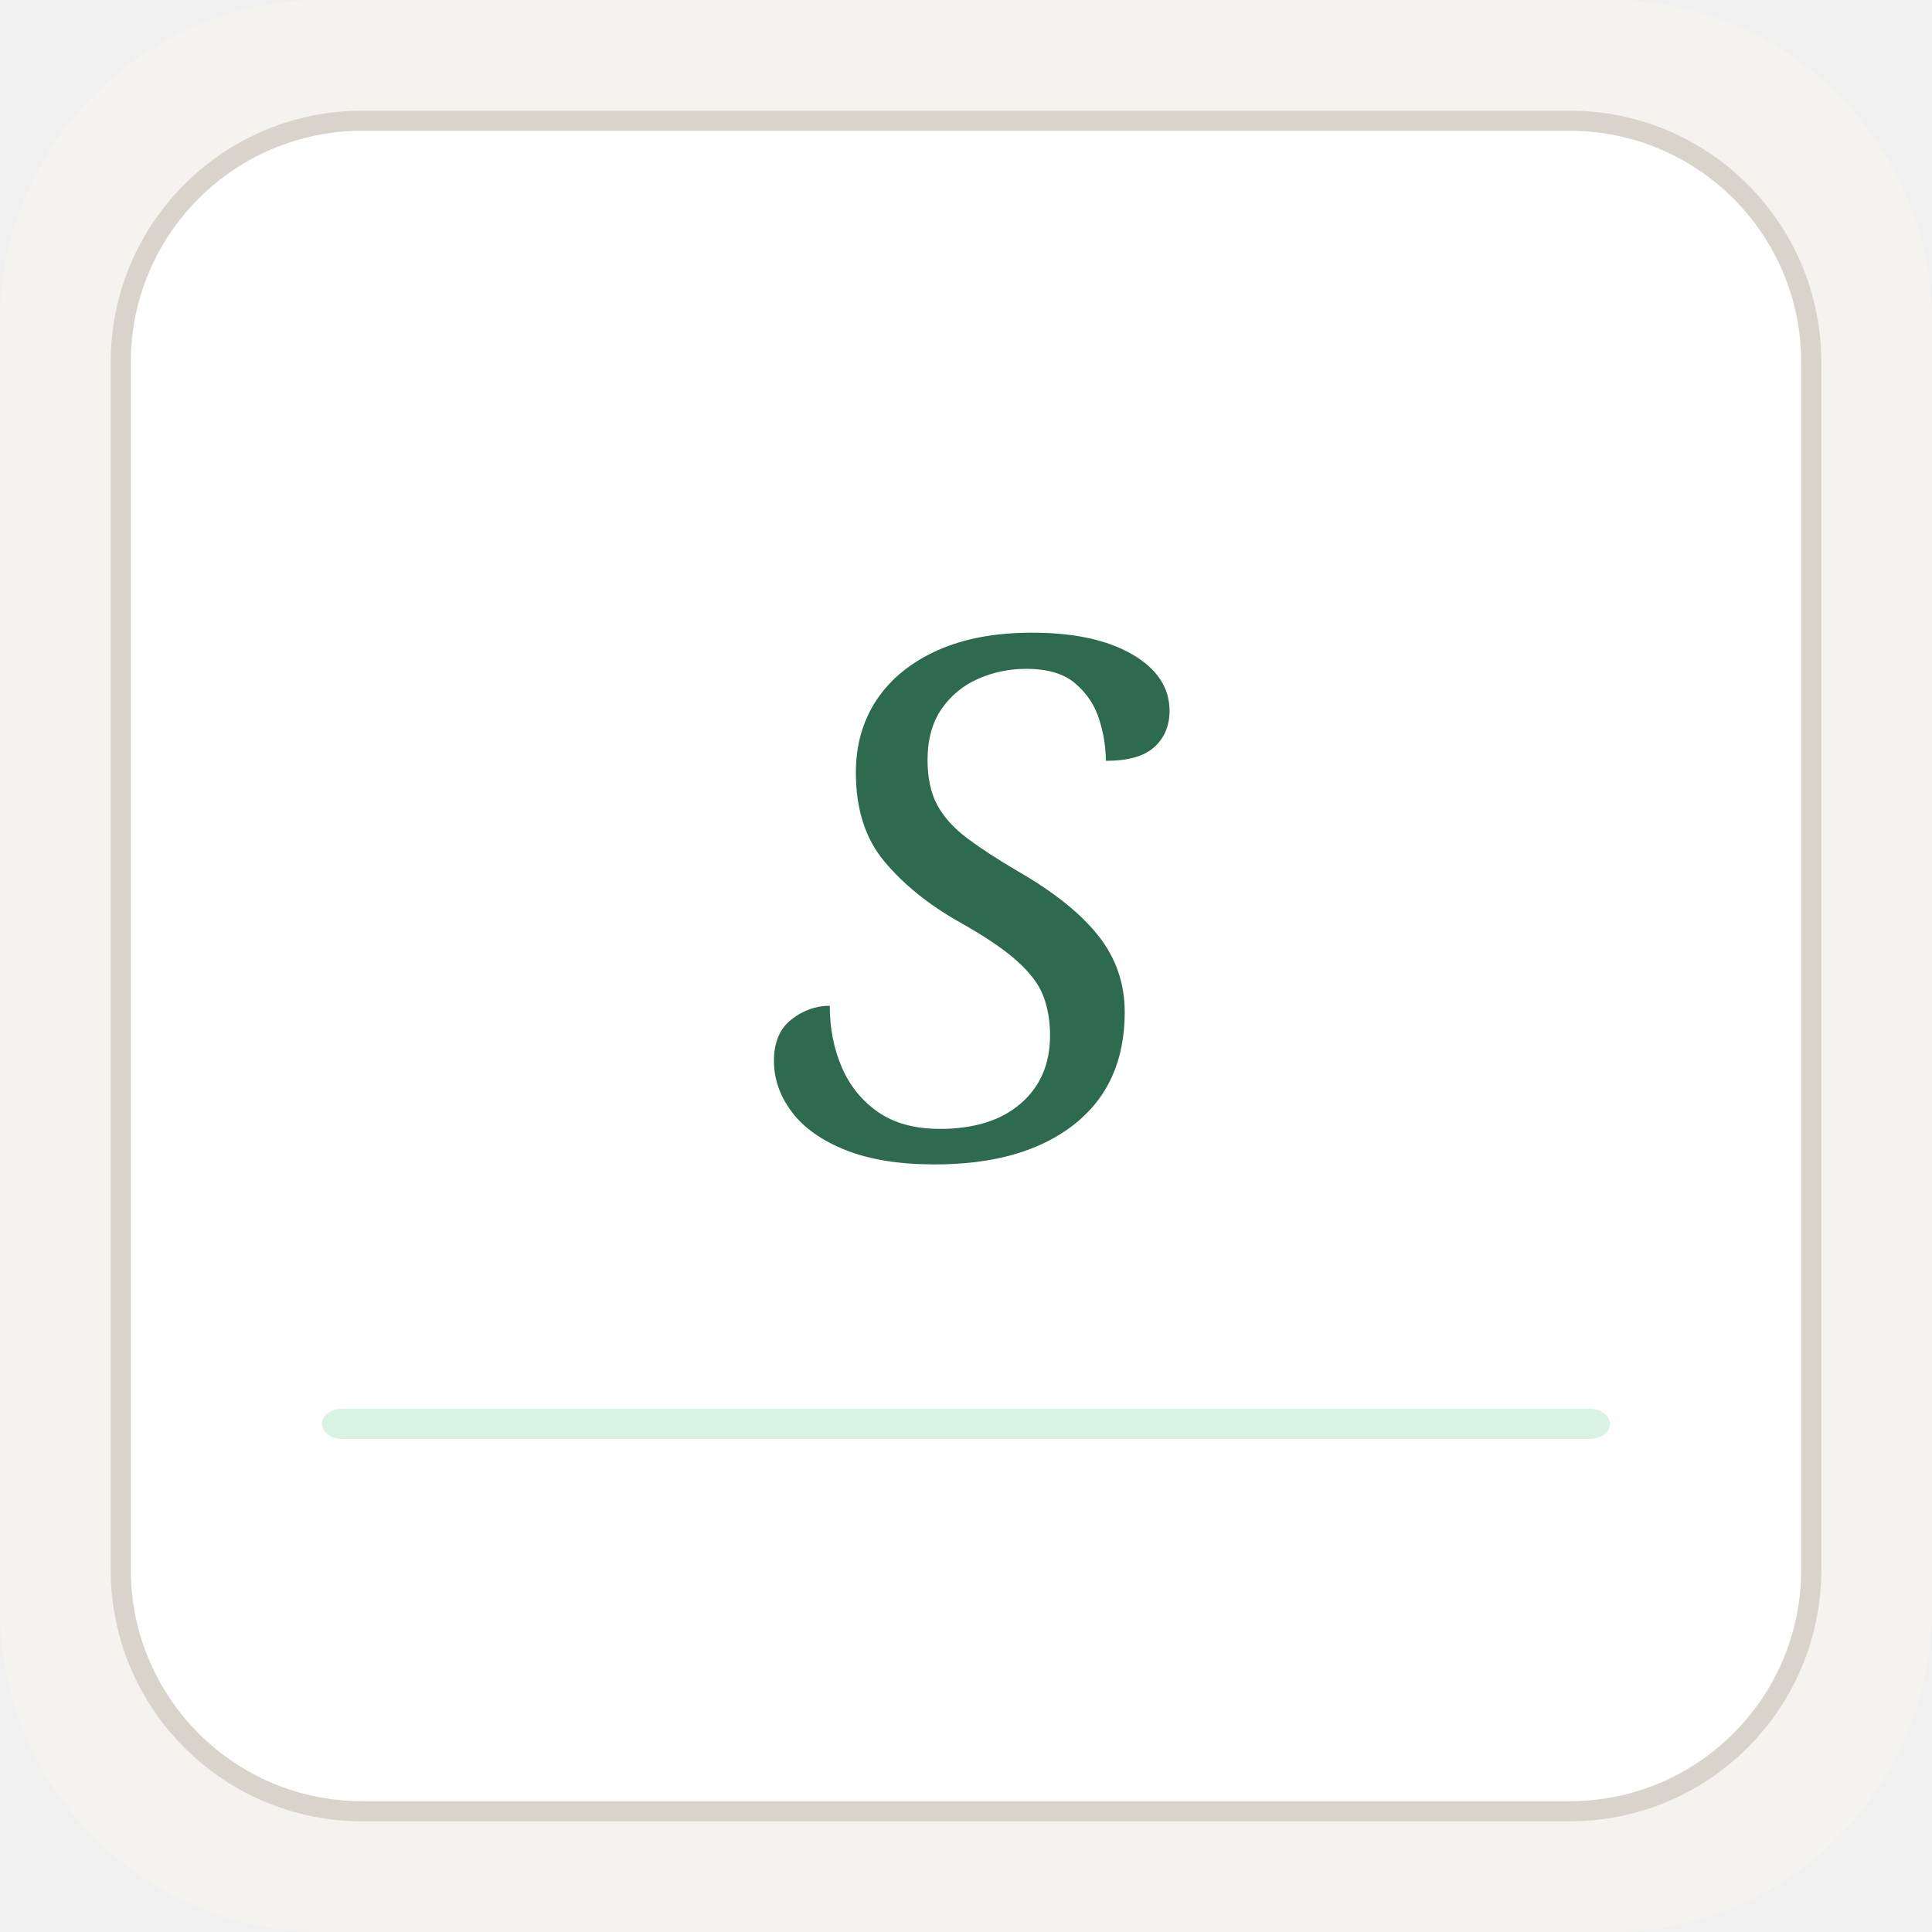
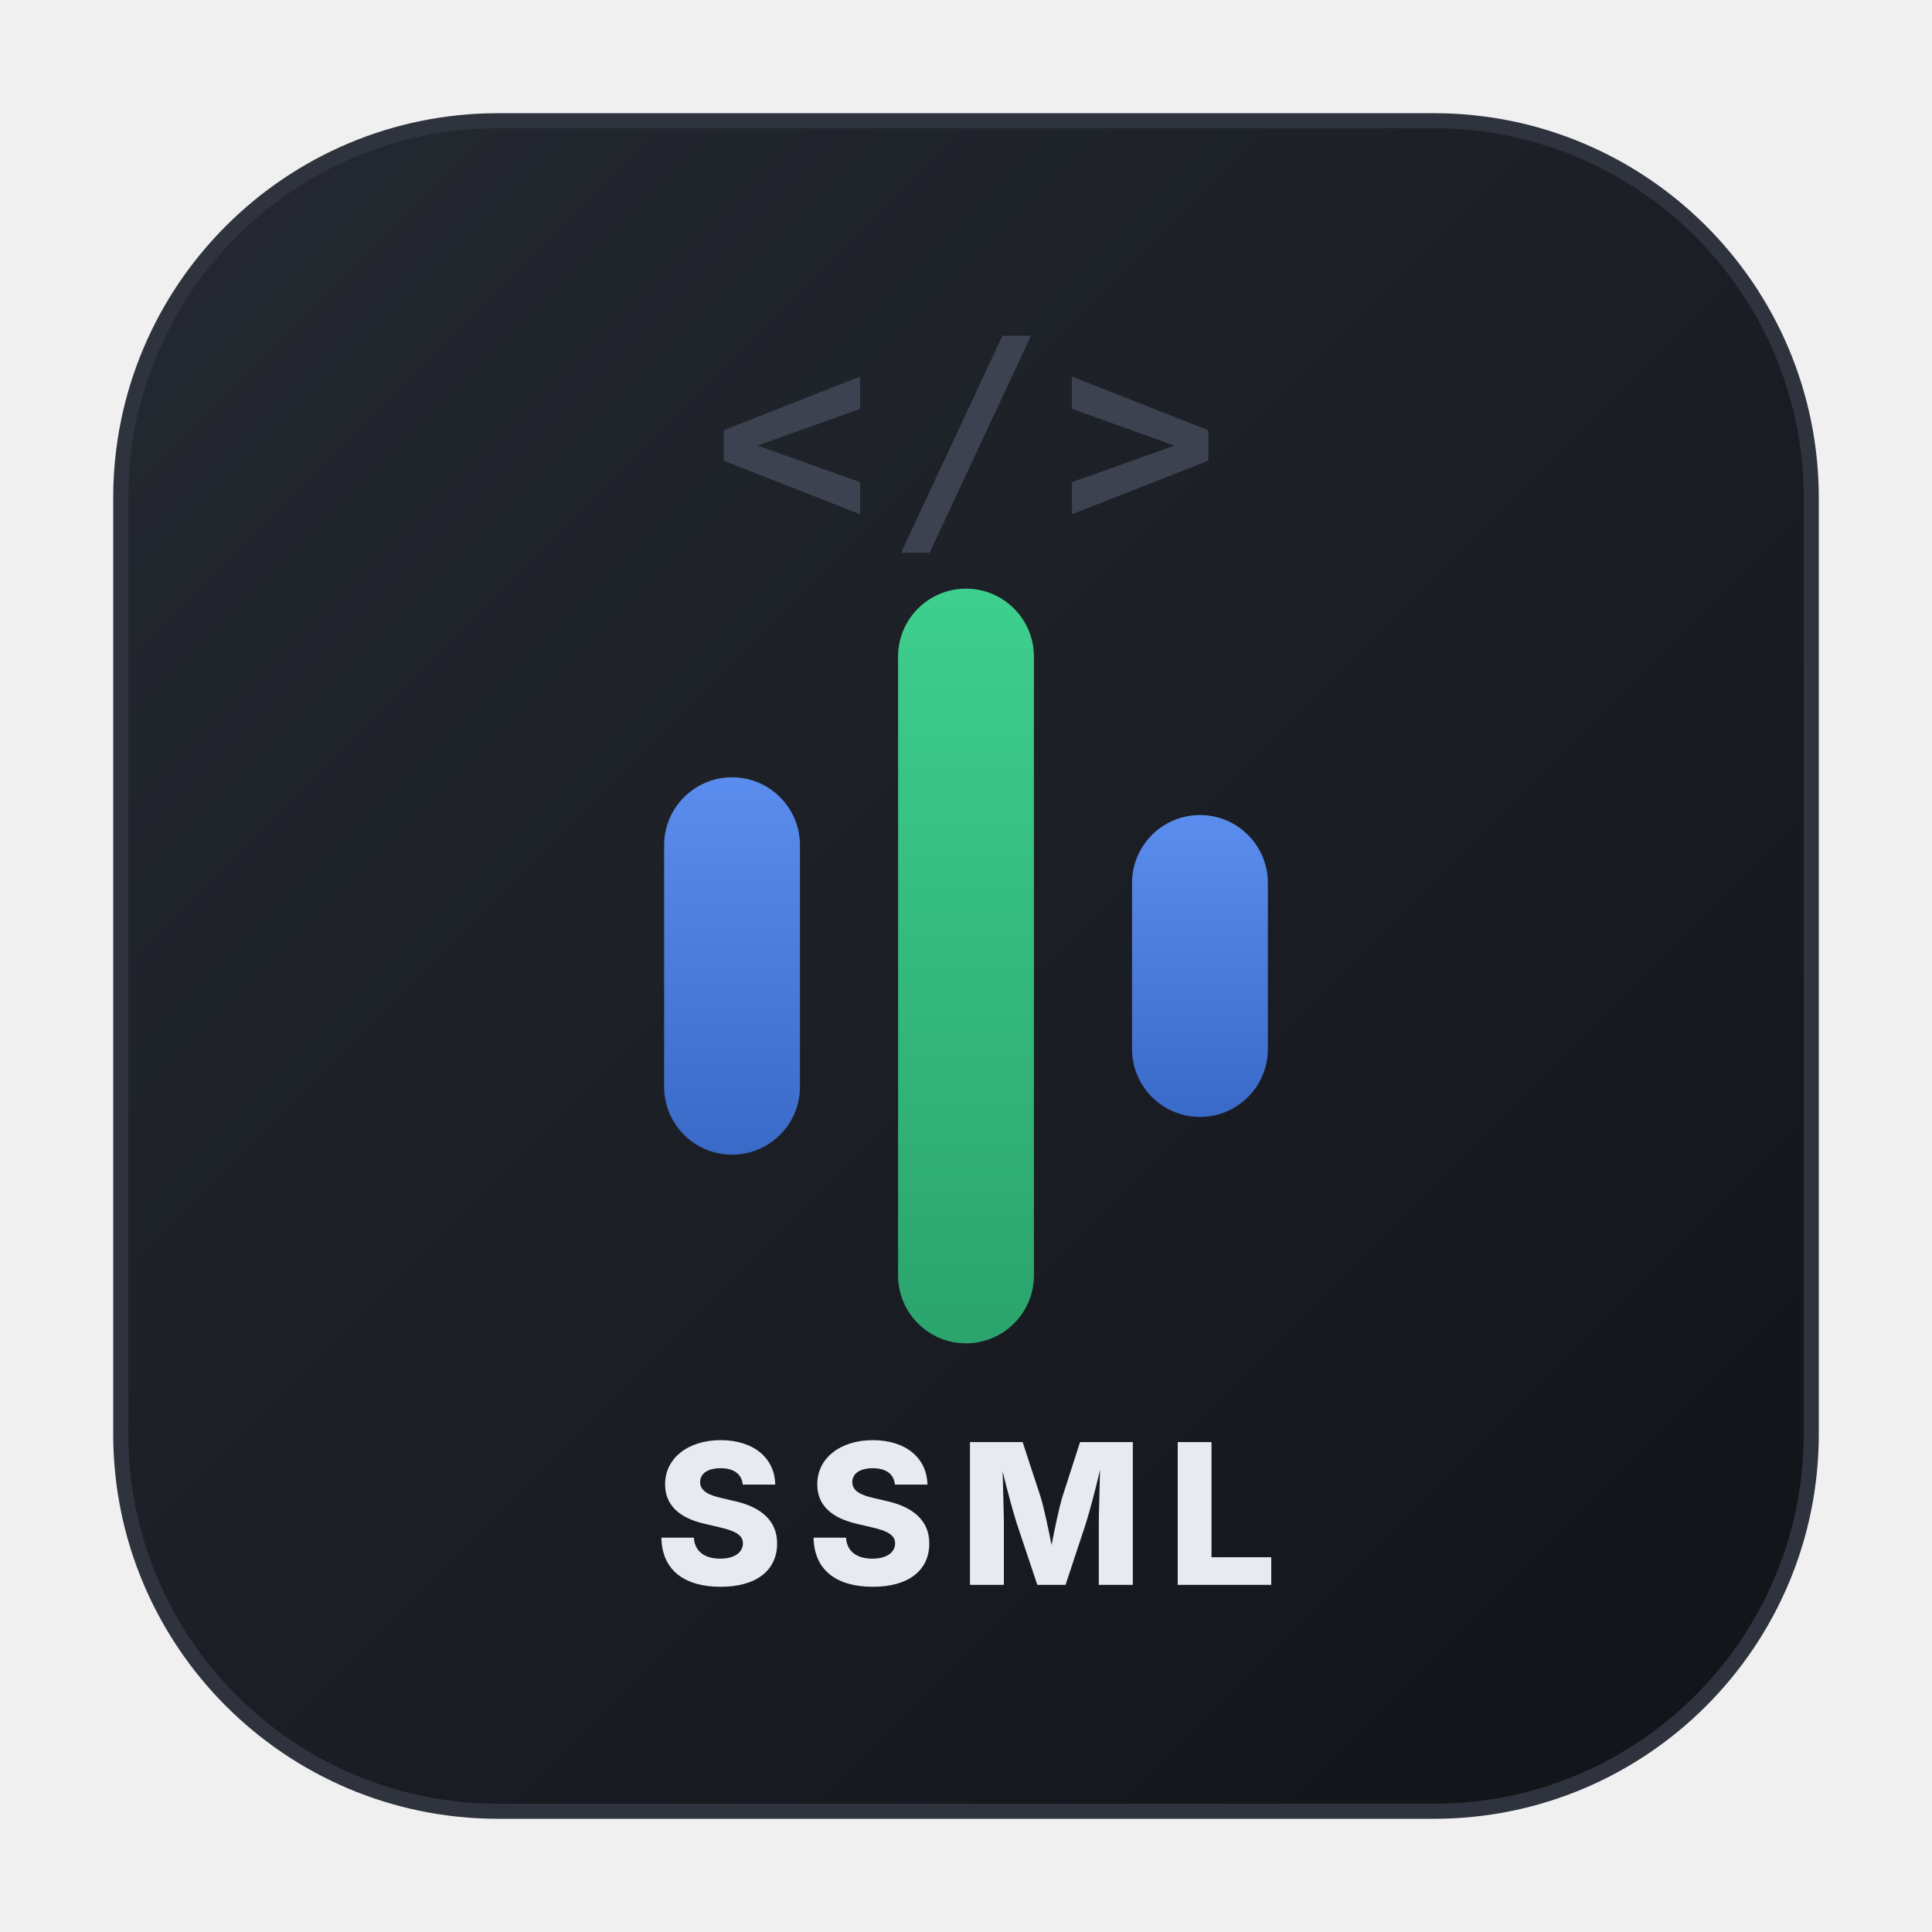
- <svg xmlns="http://www.w3.org/2000/svg" viewBox="0 0 192 192">
-   <rect width="192" height="192" rx="32" fill="#f5f3ef" />
-   <rect x="12" y="12" width="168" height="168" rx="24" fill="#ffffff" stroke="#d8d4cc" stroke-width="2" />
-   <text x="96" y="115" font-family="Georgia, serif" font-size="72" text-anchor="middle" fill="#2d6a4f" font-style="italic">S</text>
-   <rect x="32" y="140" width="128" height="3" rx="2" fill="#d8f3e3" />
+ <svg xmlns="http://www.w3.org/2000/svg" viewBox="0 0 512 512" width="512" height="512">
+   <defs>
+     <linearGradient id="bg-grad" x1="0%" y1="0%" x2="100%" y2="100%">
+       <stop offset="0%" stop-color="#252931" />
+       <stop offset="100%" stop-color="#111318" />
+     </linearGradient>
+     <linearGradient id="bar-grad" x1="0%" y1="0%" x2="0%" y2="100%">
+       <stop offset="0%" stop-color="#5b8dee" />
+       <stop offset="100%" stop-color="#3a6ac8" />
+     </linearGradient>
+     <linearGradient id="bar-grad-green" x1="0%" y1="0%" x2="0%" y2="100%">
+       <stop offset="0%" stop-color="#3ecf8e" />
+       <stop offset="100%" stop-color="#2ba46d" />
+     </linearGradient>
+   </defs>
+   <rect x="32" y="32" width="448" height="448" rx="100" ry="100" fill="url(#bg-grad)" stroke="#2e333d" stroke-width="4" />
+   <text x="256" y="140" fill="#3d4250" font-family="monospace, sans-serif" font-weight="900" font-size="70" text-anchor="middle" letter-spacing="4">&lt;/&gt;</text>
+   <rect x="176" y="206" width="36" height="100" rx="18" fill="url(#bar-grad)" />
+   <rect x="238" y="156" width="36" height="200" rx="18" fill="url(#bar-grad-green)" />
+   <rect x="300" y="216" width="36" height="80" rx="18" fill="url(#bar-grad)" />
+   <text x="256" y="420" fill="#e8eaf0" font-family="-apple-system, BlinkMacSystemFont, 'Inter', sans-serif" font-weight="800" font-size="52" text-anchor="middle" letter-spacing="6">SSML</text>
</svg>
